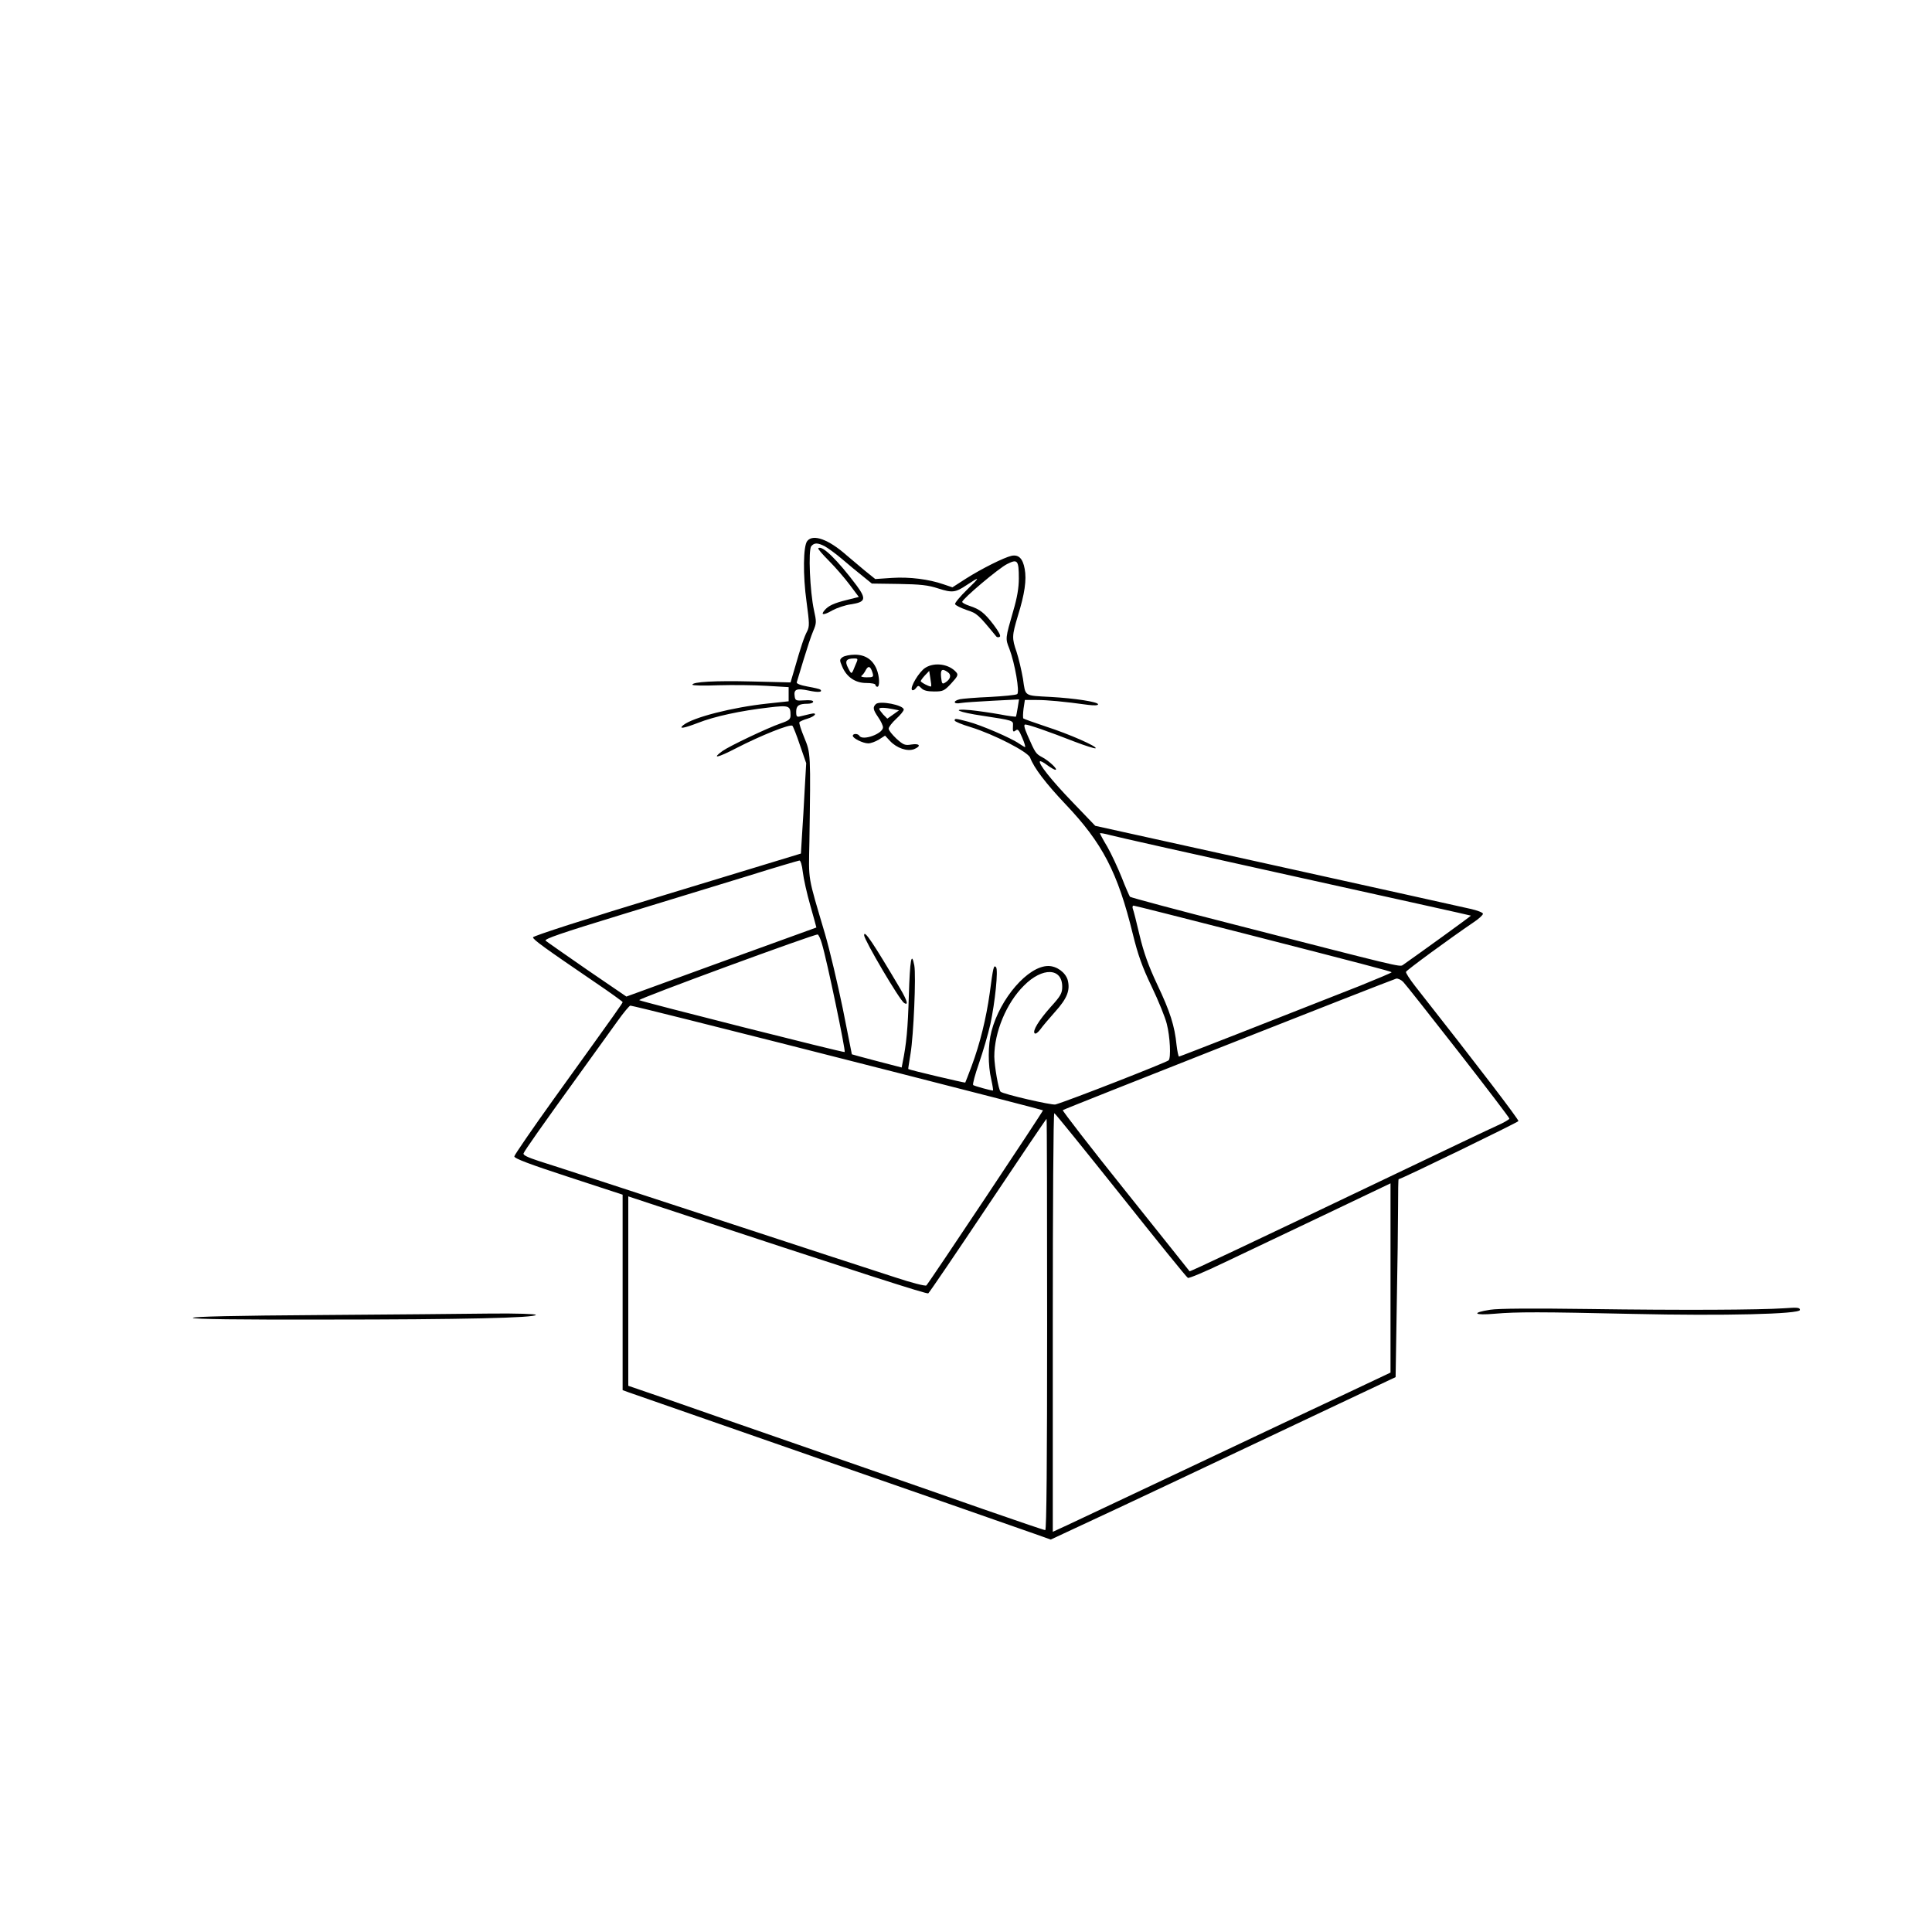
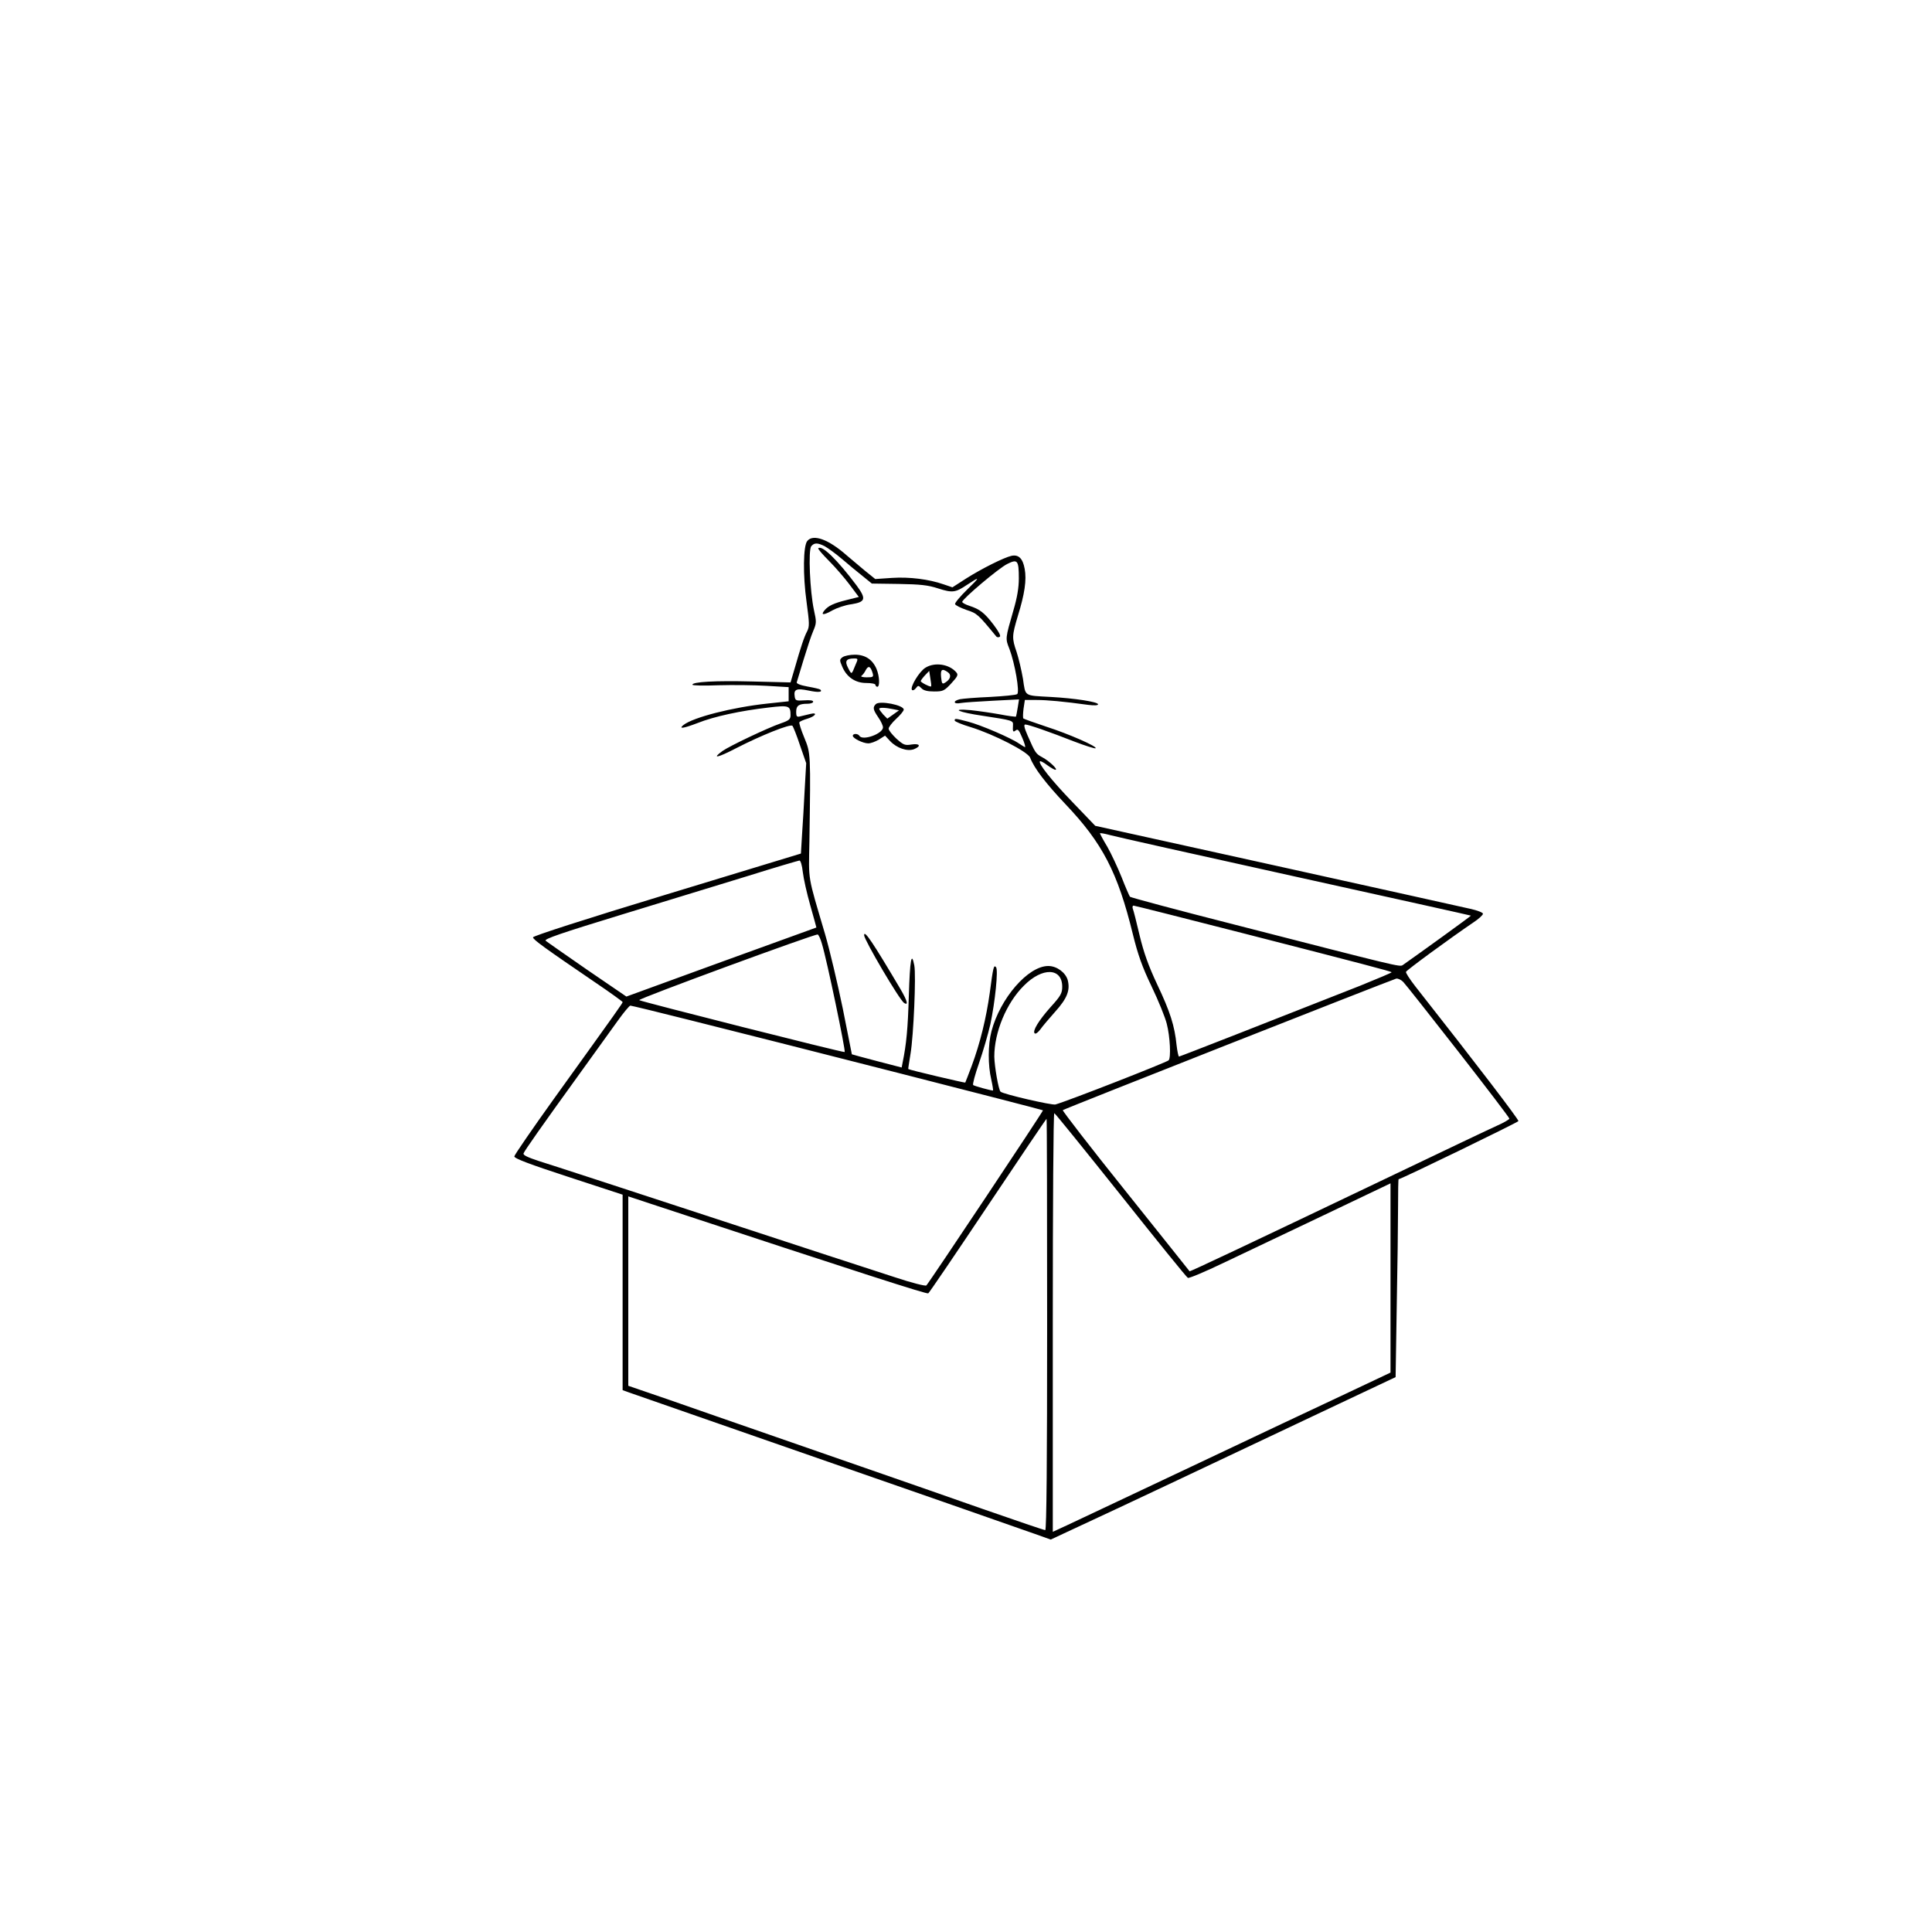
- <svg xmlns="http://www.w3.org/2000/svg" version="1.0" width="1024pt" height="1024pt" viewBox="0 0 1024 1024" preserveAspectRatio="xMidYMid meet">
-   <g transform="translate(0,1024) scale(0.1,-0.1)" fill="#000000" stroke="none">
-     <path d="M4279 7373 c-22 -25 -24 -181 -4 -324 15 -112 16 -129 3 -155 -16 -30 -33 -81 -67 -200 l-21 -71 -203 5 c-199 5 -317 -2 -317 -17 0 -5 62 -6 138 -3 76 2 191 1 255 -3 l117 -7 0 -37 0 -38 -112 -12 c-187 -20 -394 -73 -446 -114 -27 -22 0 -18 76 11 88 35 228 65 376 82 108 13 116 10 116 -41 0 -21 -8 -28 -52 -43 -72 -25 -271 -120 -308 -146 -61 -44 -27 -37 73 15 128 66 287 130 297 118 4 -4 23 -51 40 -103 l33 -95 -8 -140 c-4 -77 -10 -185 -14 -239 l-6 -100 -710 -216 c-435 -132 -710 -221 -710 -228 0 -12 61 -56 334 -242 77 -52 140 -98 141 -101 0 -6 -14 -26 -365 -514 -114 -159 -208 -296 -209 -304 -1 -11 82 -42 287 -109 l287 -94 0 -518 0 -518 33 -12 c17 -6 347 -121 732 -255 746 -259 1275 -444 1417 -494 l87 -31 223 104 c207 96 560 263 1304 615 l301 142 6 376 c4 207 7 443 7 525 0 81 1 148 3 148 13 0 632 301 635 308 2 8 -208 284 -548 716 -28 36 -50 70 -48 75 3 9 235 179 356 261 29 19 52 40 52 47 0 6 -30 18 -67 26 -38 9 -500 111 -1028 228 l-960 212 -120 125 c-112 116 -184 207 -173 217 2 3 20 -6 38 -20 19 -14 38 -25 44 -25 16 0 -32 46 -69 66 -35 19 -37 21 -79 117 -17 39 -21 57 -12 57 17 0 129 -39 259 -90 60 -23 111 -39 114 -36 10 9 -139 75 -263 115 -63 21 -116 40 -120 43 -3 4 -2 27 1 52 l7 46 62 0 c56 0 143 -8 274 -26 33 -4 52 -3 52 3 0 13 -124 32 -250 39 -145 8 -134 1 -148 96 -8 46 -23 110 -34 143 -25 73 -25 84 7 191 36 116 47 191 36 249 -10 55 -32 77 -70 69 -40 -9 -158 -68 -240 -120 l-73 -47 -47 16 c-78 27 -180 40 -273 34 l-89 -6 -57 46 c-31 26 -74 62 -95 80 -95 84 -177 114 -208 76z m92 -28 c16 -9 58 -39 92 -68 34 -29 83 -70 110 -91 l48 -39 142 -2 c115 -2 155 -6 210 -24 75 -24 91 -22 152 19 71 47 71 43 2 -24 -38 -37 -67 -72 -65 -78 3 -7 30 -20 61 -31 56 -18 61 -23 158 -141 4 -4 12 -5 18 -1 7 4 -5 27 -33 64 -49 64 -73 82 -128 100 -21 7 -38 16 -38 21 0 15 195 180 239 201 54 27 61 20 61 -77 0 -50 -9 -102 -29 -170 -43 -149 -43 -148 -21 -203 29 -76 56 -231 41 -240 -7 -5 -72 -11 -144 -15 -73 -3 -144 -9 -159 -12 -40 -9 -35 -28 5 -20 17 3 94 8 170 12 l138 7 -7 -44 c-4 -24 -8 -45 -9 -47 -2 -2 -41 3 -87 12 -45 8 -114 18 -153 22 -112 10 -66 -11 65 -30 158 -24 161 -25 159 -50 -2 -34 0 -39 15 -27 11 9 17 1 34 -39 12 -27 18 -50 15 -50 -2 0 -17 9 -32 19 -41 29 -201 98 -270 116 -69 18 -71 18 -71 6 0 -5 38 -21 85 -35 123 -38 304 -131 315 -162 21 -55 82 -135 186 -245 198 -208 278 -363 358 -689 27 -110 50 -175 100 -279 36 -75 72 -164 80 -197 18 -69 23 -181 10 -194 -14 -12 -527 -213 -600 -234 -18 -5 -279 55 -291 68 -11 11 -32 134 -33 186 0 129 64 284 157 376 98 99 203 95 203 -6 0 -34 -8 -49 -61 -107 -64 -72 -98 -128 -85 -140 5 -5 18 5 30 21 11 16 47 58 78 93 65 72 81 115 67 169 -12 40 -58 74 -103 74 -107 0 -255 -171 -301 -346 -19 -72 -19 -180 -1 -256 7 -32 11 -58 9 -58 -13 0 -99 24 -105 29 -4 4 10 56 31 116 21 61 48 153 60 206 25 117 43 290 30 303 -12 13 -15 0 -33 -136 -19 -135 -51 -267 -96 -388 -17 -46 -33 -86 -34 -88 -3 -2 -297 67 -302 72 -1 1 5 37 12 81 16 95 30 415 20 468 -15 78 -23 30 -29 -160 -5 -174 -13 -258 -33 -355 l-5 -26 -131 34 c-72 19 -132 35 -133 36 0 2 -22 110 -48 242 -27 131 -69 309 -94 395 -94 319 -87 276 -83 491 7 470 7 467 -27 550 -17 41 -29 78 -26 82 2 4 22 13 43 19 43 13 56 35 15 25 -14 -3 -36 -9 -50 -12 -22 -6 -25 -3 -25 24 0 32 14 42 61 42 16 0 29 5 29 11 0 7 -18 9 -47 7 -44 -3 -48 -1 -51 21 -6 38 10 44 73 31 51 -11 77 -9 63 5 -3 3 -33 10 -67 16 -39 7 -61 16 -58 23 2 6 18 59 36 119 18 59 40 127 51 152 18 42 18 49 4 112 -21 97 -31 318 -14 338 16 19 33 19 71 0z m2494 -1751 c511 -113 931 -206 931 -207 2 -2 -281 -206 -361 -262 -16 -11 -21 -9 -894 215 -299 76 -548 143 -552 147 -3 4 -24 51 -44 103 -21 52 -55 125 -76 162 -22 36 -39 69 -39 71 0 3 24 -1 53 -9 28 -8 470 -107 982 -220z m-2610 24 c4 -35 22 -115 40 -178 18 -63 32 -115 32 -116 -1 0 -228 -83 -505 -183 l-502 -183 -208 142 c-114 79 -213 148 -220 154 -9 9 81 40 405 139 230 70 533 163 673 206 140 44 260 79 267 80 6 1 14 -24 18 -61z m2332 -324 c640 -164 784 -202 789 -207 2 -2 -74 -34 -168 -72 -474 -187 -954 -375 -959 -375 -3 0 -9 27 -13 61 -10 101 -34 177 -102 320 -47 100 -72 170 -94 262 -16 68 -32 132 -36 141 -3 9 -1 16 4 16 6 0 266 -66 579 -146z m-2231 -55 c27 -88 127 -569 121 -575 -4 -5 -1081 268 -1089 275 -8 7 931 352 946 348 5 -2 15 -23 22 -48z m3373 -572 c149 -191 271 -351 271 -356 0 -4 -30 -22 -67 -38 -38 -17 -275 -130 -528 -251 -793 -379 -1098 -523 -1100 -520 -1 2 -154 193 -340 426 -186 232 -335 425 -332 428 6 6 1710 678 1767 697 8 2 25 -5 37 -17 11 -11 143 -178 292 -369z m-4076 167 c449 -112 1872 -475 1875 -479 3 -3 -601 -910 -618 -928 -4 -5 -79 14 -166 43 -88 28 -528 172 -979 320 -451 148 -859 281 -908 296 -61 20 -86 32 -82 41 5 14 94 141 305 433 73 102 160 222 193 268 32 45 63 82 68 82 5 0 146 -34 312 -76z m2287 -928 c190 -239 350 -437 356 -439 7 -3 92 33 190 80 99 47 338 161 532 253 l352 168 0 -502 0 -501 -237 -112 c-131 -61 -499 -235 -818 -386 -319 -151 -615 -290 -657 -310 l-78 -36 0 1110 c0 610 3 1109 8 1109 4 0 162 -196 352 -434z m-390 -686 c0 -720 -3 -1090 -10 -1090 -6 0 -153 50 -328 111 -174 61 -411 144 -527 184 -115 40 -372 129 -570 198 -198 69 -456 158 -572 199 l-213 73 0 502 0 502 118 -39 c1137 -375 1464 -480 1472 -475 5 3 147 212 316 465 169 253 309 460 311 460 2 0 3 -490 3 -1090z" />
-     <path d="M4337 7334 c-3 -3 23 -33 57 -67 34 -34 83 -91 110 -127 l48 -64 -64 -16 c-69 -17 -98 -31 -118 -55 -22 -26 -5 -27 42 0 24 13 68 28 98 32 78 12 83 28 30 100 -102 136 -184 216 -203 197z" />
-     <path d="M4466 6757 c-16 -12 -17 -16 -3 -48 23 -57 70 -89 128 -89 27 0 49 -4 49 -10 0 -5 5 -10 10 -10 14 0 12 55 -4 94 -21 50 -60 76 -115 76 -26 0 -55 -6 -65 -13z m67 -44 c-20 -50 -19 -50 -38 -13 -19 36 -10 50 32 50 22 0 22 -1 6 -37z m92 -40 c6 -21 3 -23 -32 -23 -21 0 -33 4 -27 8 6 4 17 18 23 31 14 25 25 20 36 -16z" />
-     <path d="M4905 6701 c-33 -20 -84 -105 -71 -118 4 -4 13 0 20 9 12 16 14 16 30 0 11 -12 33 -17 67 -17 47 0 54 3 91 43 33 36 38 45 27 58 -37 44 -114 56 -164 25z m119 -24 c20 -14 14 -37 -13 -54 -17 -11 -19 -8 -23 28 -4 41 5 48 36 26z m-89 -75 c-4 -5 -55 21 -55 28 0 3 10 17 22 30 l23 24 6 -39 c4 -22 6 -41 4 -43z" />
-     <path d="M4642 6508 c-17 -17 -15 -29 13 -70 14 -20 25 -44 25 -53 0 -34 -108 -73 -125 -45 -8 13 -35 13 -35 0 0 -13 54 -40 82 -40 13 0 38 9 56 20 l33 21 27 -29 c35 -37 90 -56 126 -43 40 16 32 32 -13 25 -35 -6 -43 -2 -80 31 -22 21 -41 44 -41 53 0 8 18 32 40 52 22 20 40 42 40 49 0 24 -128 49 -148 29z m93 -27 l30 -6 -31 -22 -31 -22 -22 22 c-11 13 -21 26 -21 30 0 8 32 7 75 -2z" />
-     <path d="M4580 5283 c1 -26 188 -344 212 -359 24 -15 17 11 -19 73 -148 250 -193 317 -193 286z" />
-     <path d="M7898 3298 c-103 -16 -85 -31 25 -21 115 10 242 10 732 -1 482 -11 885 -1 885 21 0 13 -13 14 -82 9 -132 -9 -546 -11 -1038 -4 -299 4 -478 3 -522 -4z" />
-     <path d="M1697 3270 c-444 -3 -676 -8 -675 -15 2 -7 244 -10 703 -9 719 0 1115 9 1115 25 0 5 -102 8 -232 7 -128 -2 -538 -5 -911 -8z" />
+ <svg xmlns="http://www.w3.org/2000/svg" version="1.0" id="레이어_1" x="0px" y="0px" viewBox="0 0 1024 1024" style="enable-background:new 0 0 1024 1024;" xml:space="preserve">
+   <g transform="translate(0,1024) scale(0.1,-0.1)">
+     <path d="M4279,7373c-22-25-24-181-4-324c15-112,16-129,3-155c-16-30-33-81-67-200l-21-71l-203,5c-199,5-317-2-317-17   c0-5,62-6,138-3c76,2,191,1,255-3l117-7v-37v-38l-112-12c-187-20-394-73-446-114c-27-22,0-18,76,11c88,35,228,65,376,82   c108,13,116,10,116-41c0-21-8-28-52-43c-72-25-271-120-308-146c-61-44-27-37,73,15c128,66,287,130,297,118c4-4,23-51,40-103l33-95   l-8-140c-4-77-10-185-14-239l-6-100l-710-216c-435-132-710-221-710-228c0-12,61-56,334-242c77-52,140-98,141-101c0-6-14-26-365-514   c-114-159-208-296-209-304c-1-11,82-42,287-109l287-94v-518v-518l33-12c17-6,347-121,732-255c746-259,1275-444,1417-494l87-31   l223,104c207,96,560,263,1304,615l301,142l6,376c4,207,7,443,7,525c0,81,1,148,3,148c13,0,632,301,635,308c2,8-208,284-548,716   c-28,36-50,70-48,75c3,9,235,179,356,261c29,19,52,40,52,47c0,6-30,18-67,26c-38,9-500,111-1028,228l-960,212l-120,125   c-112,116-184,207-173,217c2,3,20-6,38-20c19-14,38-25,44-25c16,0-32,46-69,66c-35,19-37,21-79,117c-17,39-21,57-12,57   c17,0,129-39,259-90c60-23,111-39,114-36c10,9-139,75-263,115c-63,21-116,40-120,43c-3,4-2,27,1,52l7,46h62c56,0,143-8,274-26   c33-4,52-3,52,3c0,13-124,32-250,39c-145,8-134,1-148,96c-8,46-23,110-34,143c-25,73-25,84,7,191c36,116,47,191,36,249   c-10,55-32,77-70,69c-40-9-158-68-240-120l-73-47l-47,16c-78,27-180,40-273,34l-89-6l-57,46c-31,26-74,62-95,80   C4392,7381,4310,7411,4279,7373z M4371,7345c16-9,58-39,92-68s83-70,110-91l48-39l142-2c115-2,155-6,210-24c75-24,91-22,152,19   c71,47,71,43,2-24c-38-37-67-72-65-78c3-7,30-20,61-31c56-18,61-23,158-141c4-4,12-5,18-1c7,4-5,27-33,64c-49,64-73,82-128,100   c-21,7-38,16-38,21c0,15,195,180,239,201c54,27,61,20,61-77c0-50-9-102-29-170c-43-149-43-148-21-203c29-76,56-231,41-240   c-7-5-72-11-144-15c-73-3-144-9-159-12c-40-9-35-28,5-20c17,3,94,8,170,12l138,7l-7-44c-4-24-8-45-9-47c-2-2-41,3-87,12   c-45,8-114,18-153,22c-112,10-66-11,65-30c158-24,161-25,159-50c-2-34,0-39,15-27c11,9,17,1,34-39c12-27,18-50,15-50   c-2,0-17,9-32,19c-41,29-201,98-270,116s-71,18-71,6c0-5,38-21,85-35c123-38,304-131,315-162c21-55,82-135,186-245   c198-208,278-363,358-689c27-110,50-175,100-279c36-75,72-164,80-197c18-69,23-181,10-194c-14-12-527-213-600-234   c-18-5-279,55-291,68c-11,11-32,134-33,186c0,129,64,284,157,376c98,99,203,95,203-6c0-34-8-49-61-107c-64-72-98-128-85-140   c5-5,18,5,30,21c11,16,47,58,78,93c65,72,81,115,67,169c-12,40-58,74-103,74c-107,0-255-171-301-346c-19-72-19-180-1-256   c7-32,11-58,9-58c-13,0-99,24-105,29c-4,4,10,56,31,116c21,61,48,153,60,206c25,117,43,290,30,303c-12,13-15,0-33-136   c-19-135-51-267-96-388c-17-46-33-86-34-88c-3-2-297,67-302,72c-1,1,5,37,12,81c16,95,30,415,20,468c-15,78-23,30-29-160   c-5-174-13-258-33-355l-5-26l-131,34c-72,19-132,35-133,36c0,2-22,110-48,242c-27,131-69,309-94,395c-94,319-87,276-83,491   c7,470,7,467-27,550c-17,41-29,78-26,82c2,4,22,13,43,19c43,13,56,35,15,25c-14-3-36-9-50-12c-22-6-25-3-25,24c0,32,14,42,61,42   c16,0,29,5,29,11c0,7-18,9-47,7c-44-3-48-1-51,21c-6,38,10,44,73,31c51-11,77-9,63,5c-3,3-33,10-67,16c-39,7-61,16-58,23   c2,6,18,59,36,119c18,59,40,127,51,152c18,42,18,49,4,112c-21,97-31,318-14,338C4316,7364,4333,7364,4371,7345z M6865,5594   c511-113,931-206,931-207c2-2-281-206-361-262c-16-11-21-9-894,215c-299,76-548,143-552,147c-3,4-24,51-44,103   c-21,52-55,125-76,162c-22,36-39,69-39,71c0,3,24-1,53-9C5911,5806,6353,5707,6865,5594z M4255,5618c4-35,22-115,40-178   s32-115,32-116c-1,0-228-83-505-183l-502-183l-208,142c-114,79-213,148-220,154c-9,9,81,40,405,139c230,70,533,163,673,206   c140,44,260,79,267,80C4243,5680,4251,5655,4255,5618z M6587,5294c640-164,784-202,789-207c2-2-74-34-168-72   c-474-187-954-375-959-375c-3,0-9,27-13,61c-10,101-34,177-102,320c-47,100-72,170-94,262c-16,68-32,132-36,141c-3,9-1,16,4,16   C6014,5440,6274,5374,6587,5294z M4356,5239c27-88,127-569,121-575c-4-5-1081,268-1089,275s931,352,946,348   C4339,5285,4349,5264,4356,5239z M7729,4667c149-191,271-351,271-356c0-4-30-22-67-38c-38-17-275-130-528-251   c-793-379-1098-523-1100-520c-1,2-154,193-340,426c-186,232-335,425-332,428c6,6,1710,678,1767,697c8,2,25-5,37-17   C7448,5025,7580,4858,7729,4667z M3653,4834c449-112,1872-475,1875-479c3-3-601-910-618-928c-4-5-79,14-166,43   c-88,28-528,172-979,320s-859,281-908,296c-61,20-86,32-82,41c5,14,94,141,305,433c73,102,160,222,193,268c32,45,63,82,68,82   S3487,4876,3653,4834z M5940,3906c190-239,350-437,356-439c7-3,92,33,190,80c99,47,338,161,532,253l352,168v-502v-501l-237-112   c-131-61-499-235-818-386s-615-290-657-310l-78-36v1110c0,610,3,1109,8,1109C5592,4340,5750,4144,5940,3906z M5550,3220   c0-720-3-1090-10-1090c-6,0-153,50-328,111c-174,61-411,144-527,184c-115,40-372,129-570,198s-456,158-572,199l-213,73v502v502   l118-39c1137-375,1464-480,1472-475c5,3,147,212,316,465s309,460,311,460S5550,3820,5550,3220z" />
+     <path d="M4337,7334c-3-3,23-33,57-67s83-91,110-127l48-64l-64-16c-69-17-98-31-118-55c-22-26-5-27,42,0c24,13,68,28,98,32   c78,12,83,28,30,100C4438,7273,4356,7353,4337,7334z" />
+     <path d="M4466,6757c-16-12-17-16-3-48c23-57,70-89,128-89c27,0,49-4,49-10c0-5,5-10,10-10c14,0,12,55-4,94c-21,50-60,76-115,76   C4505,6770,4476,6764,4466,6757z M4533,6713c-20-50-19-50-38-13c-19,36-10,50,32,50C4549,6750,4549,6749,4533,6713z M4625,6673   c6-21,3-23-32-23c-21,0-33,4-27,8s17,18,23,31C4603,6714,4614,6709,4625,6673z" />
+     <path d="M4905,6701c-33-20-84-105-71-118c4-4,13,0,20,9c12,16,14,16,30,0c11-12,33-17,67-17c47,0,54,3,91,43c33,36,38,45,27,58   C5032,6720,4955,6732,4905,6701z M5024,6677c20-14,14-37-13-54c-17-11-19-8-23,28C4984,6692,4993,6699,5024,6677z M4935,6602   c-4-5-55,21-55,28c0,3,10,17,22,30l23,24l6-39C4935,6623,4937,6604,4935,6602z" />
+     <path d="M4642,6508c-17-17-15-29,13-70c14-20,25-44,25-53c0-34-108-73-125-45c-8,13-35,13-35,0s54-40,82-40c13,0,38,9,56,20l33,21   l27-29c35-37,90-56,126-43c40,16,32,32-13,25c-35-6-43-2-80,31c-22,21-41,44-41,53c0,8,18,32,40,52s40,42,40,49   C4790,6503,4662,6528,4642,6508z M4735,6481l30-6l-31-22l-31-22l-22,22c-11,13-21,26-21,30C4660,6491,4692,6490,4735,6481z" />
+     <path d="M4580,5283c1-26,188-344,212-359s17,11-19,73C4625,5247,4580,5314,4580,5283z" />
  </g>
</svg>
